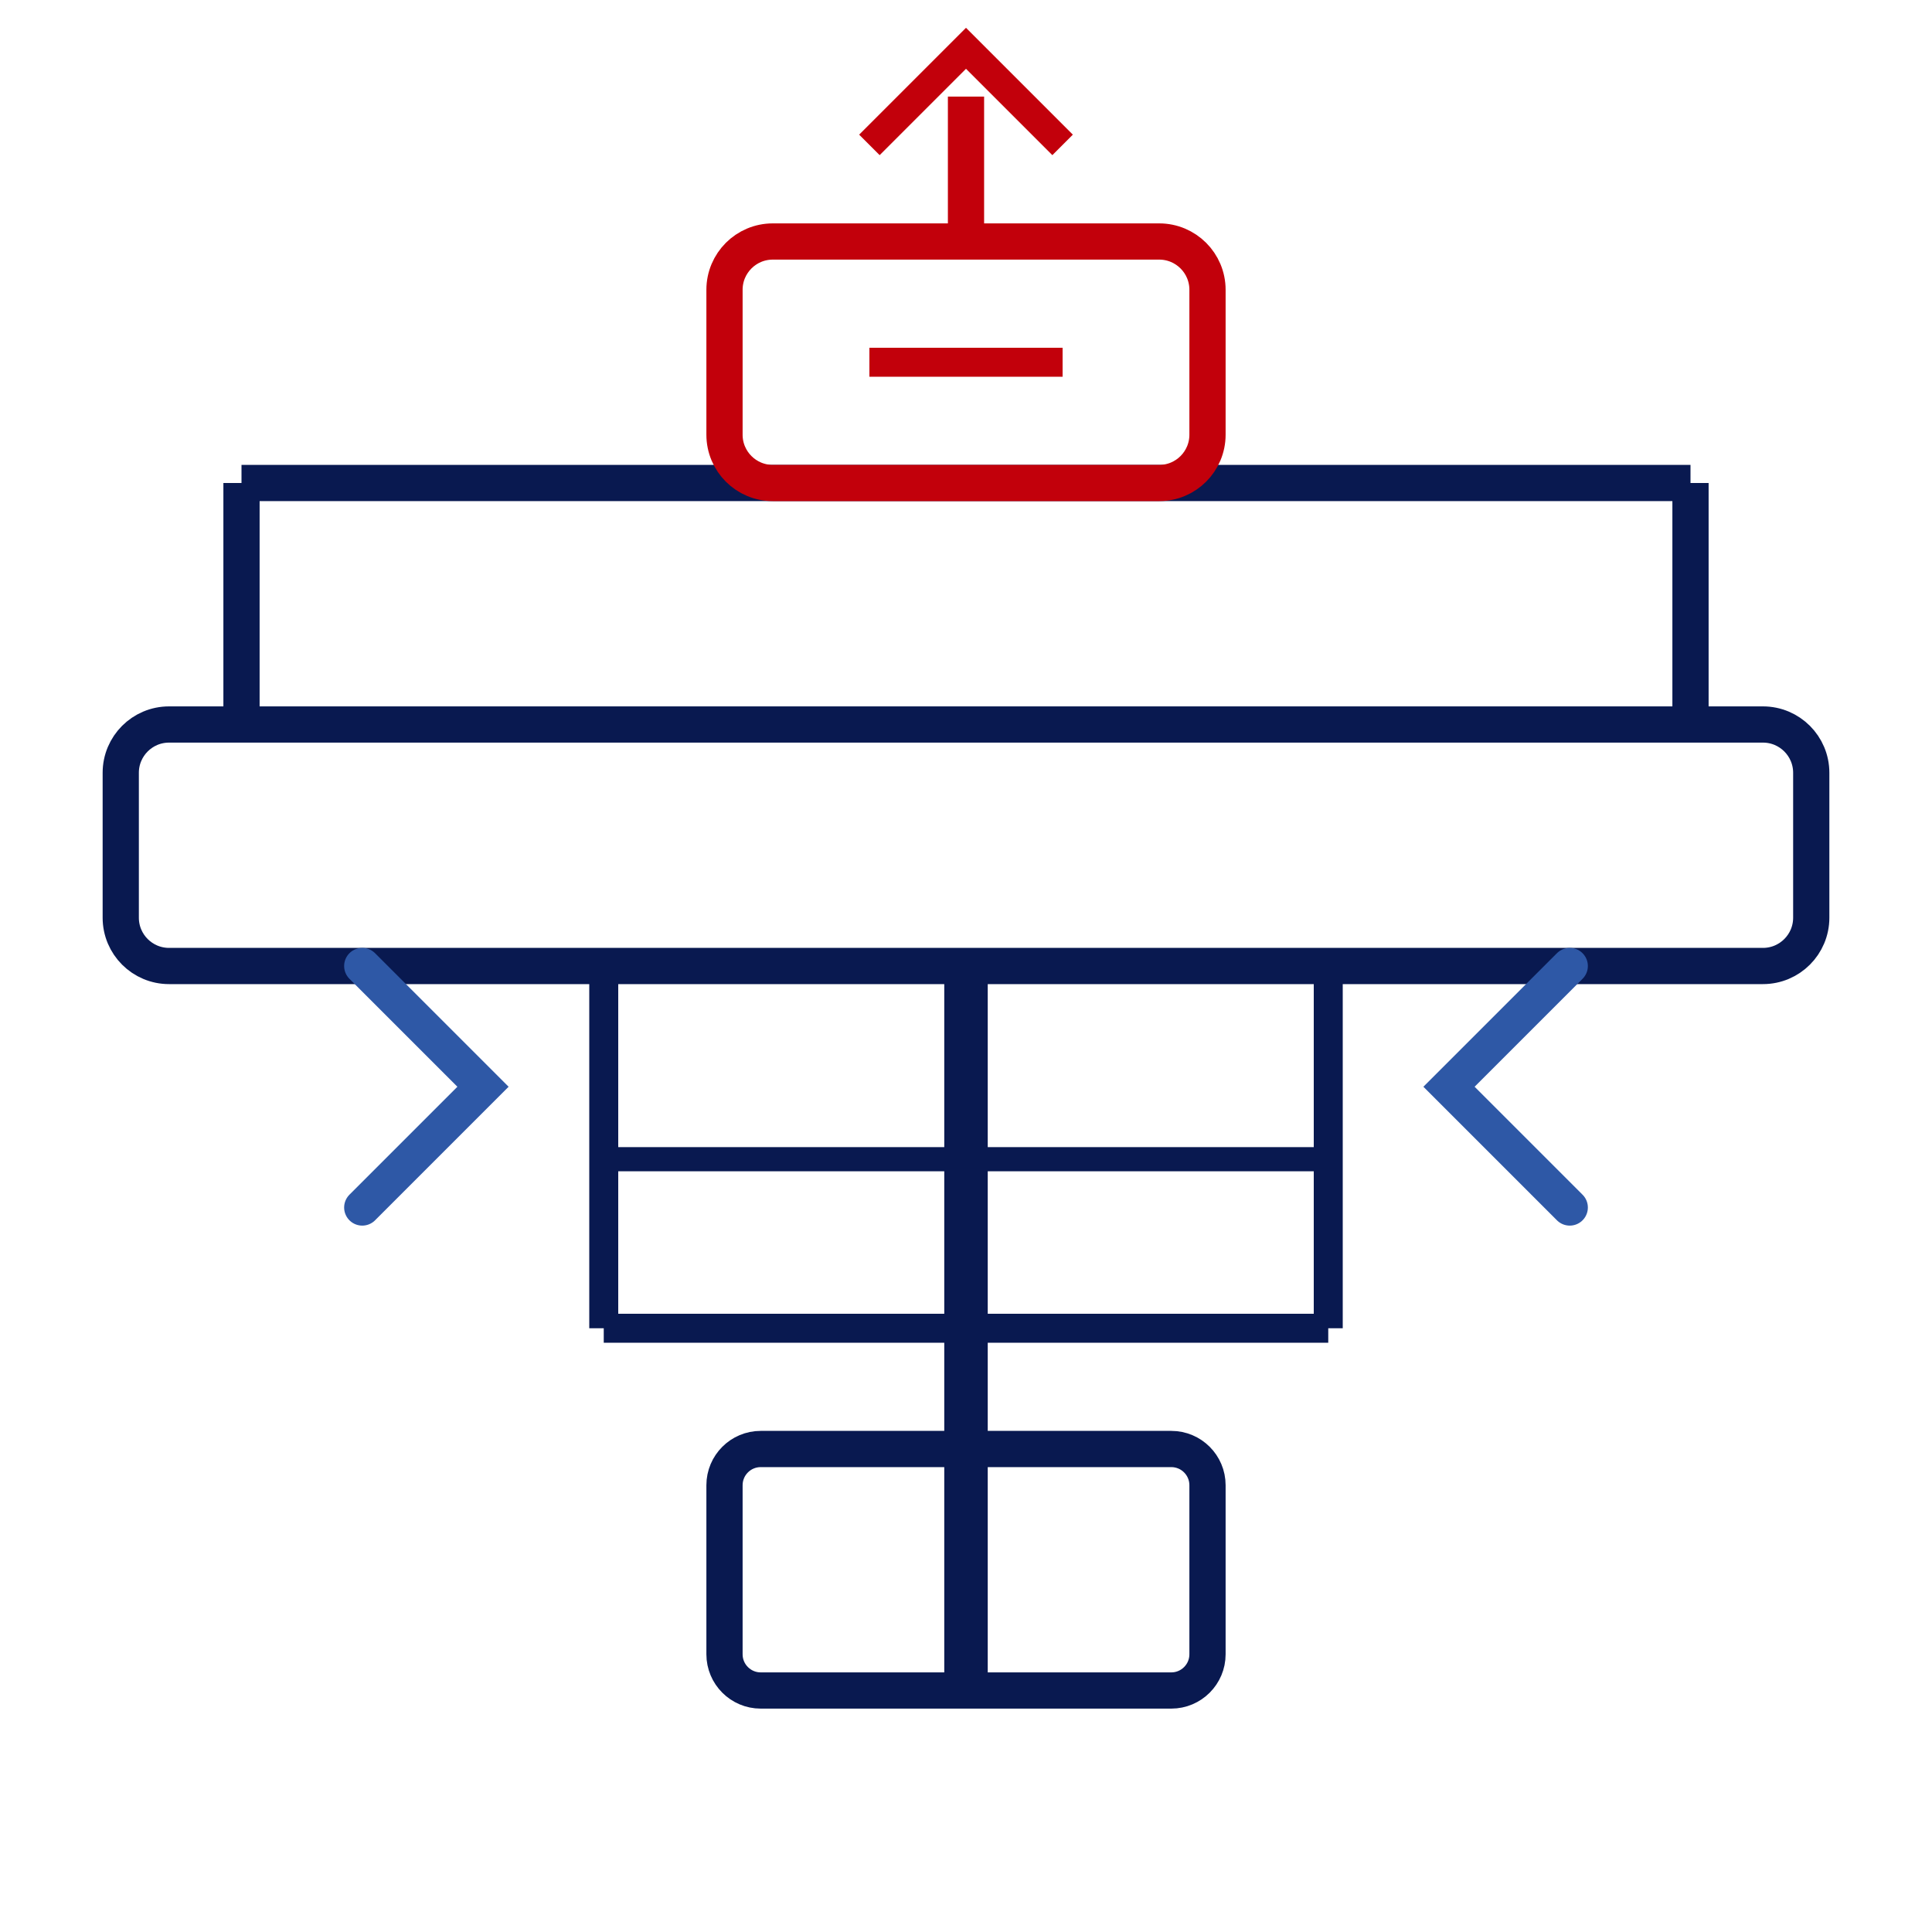
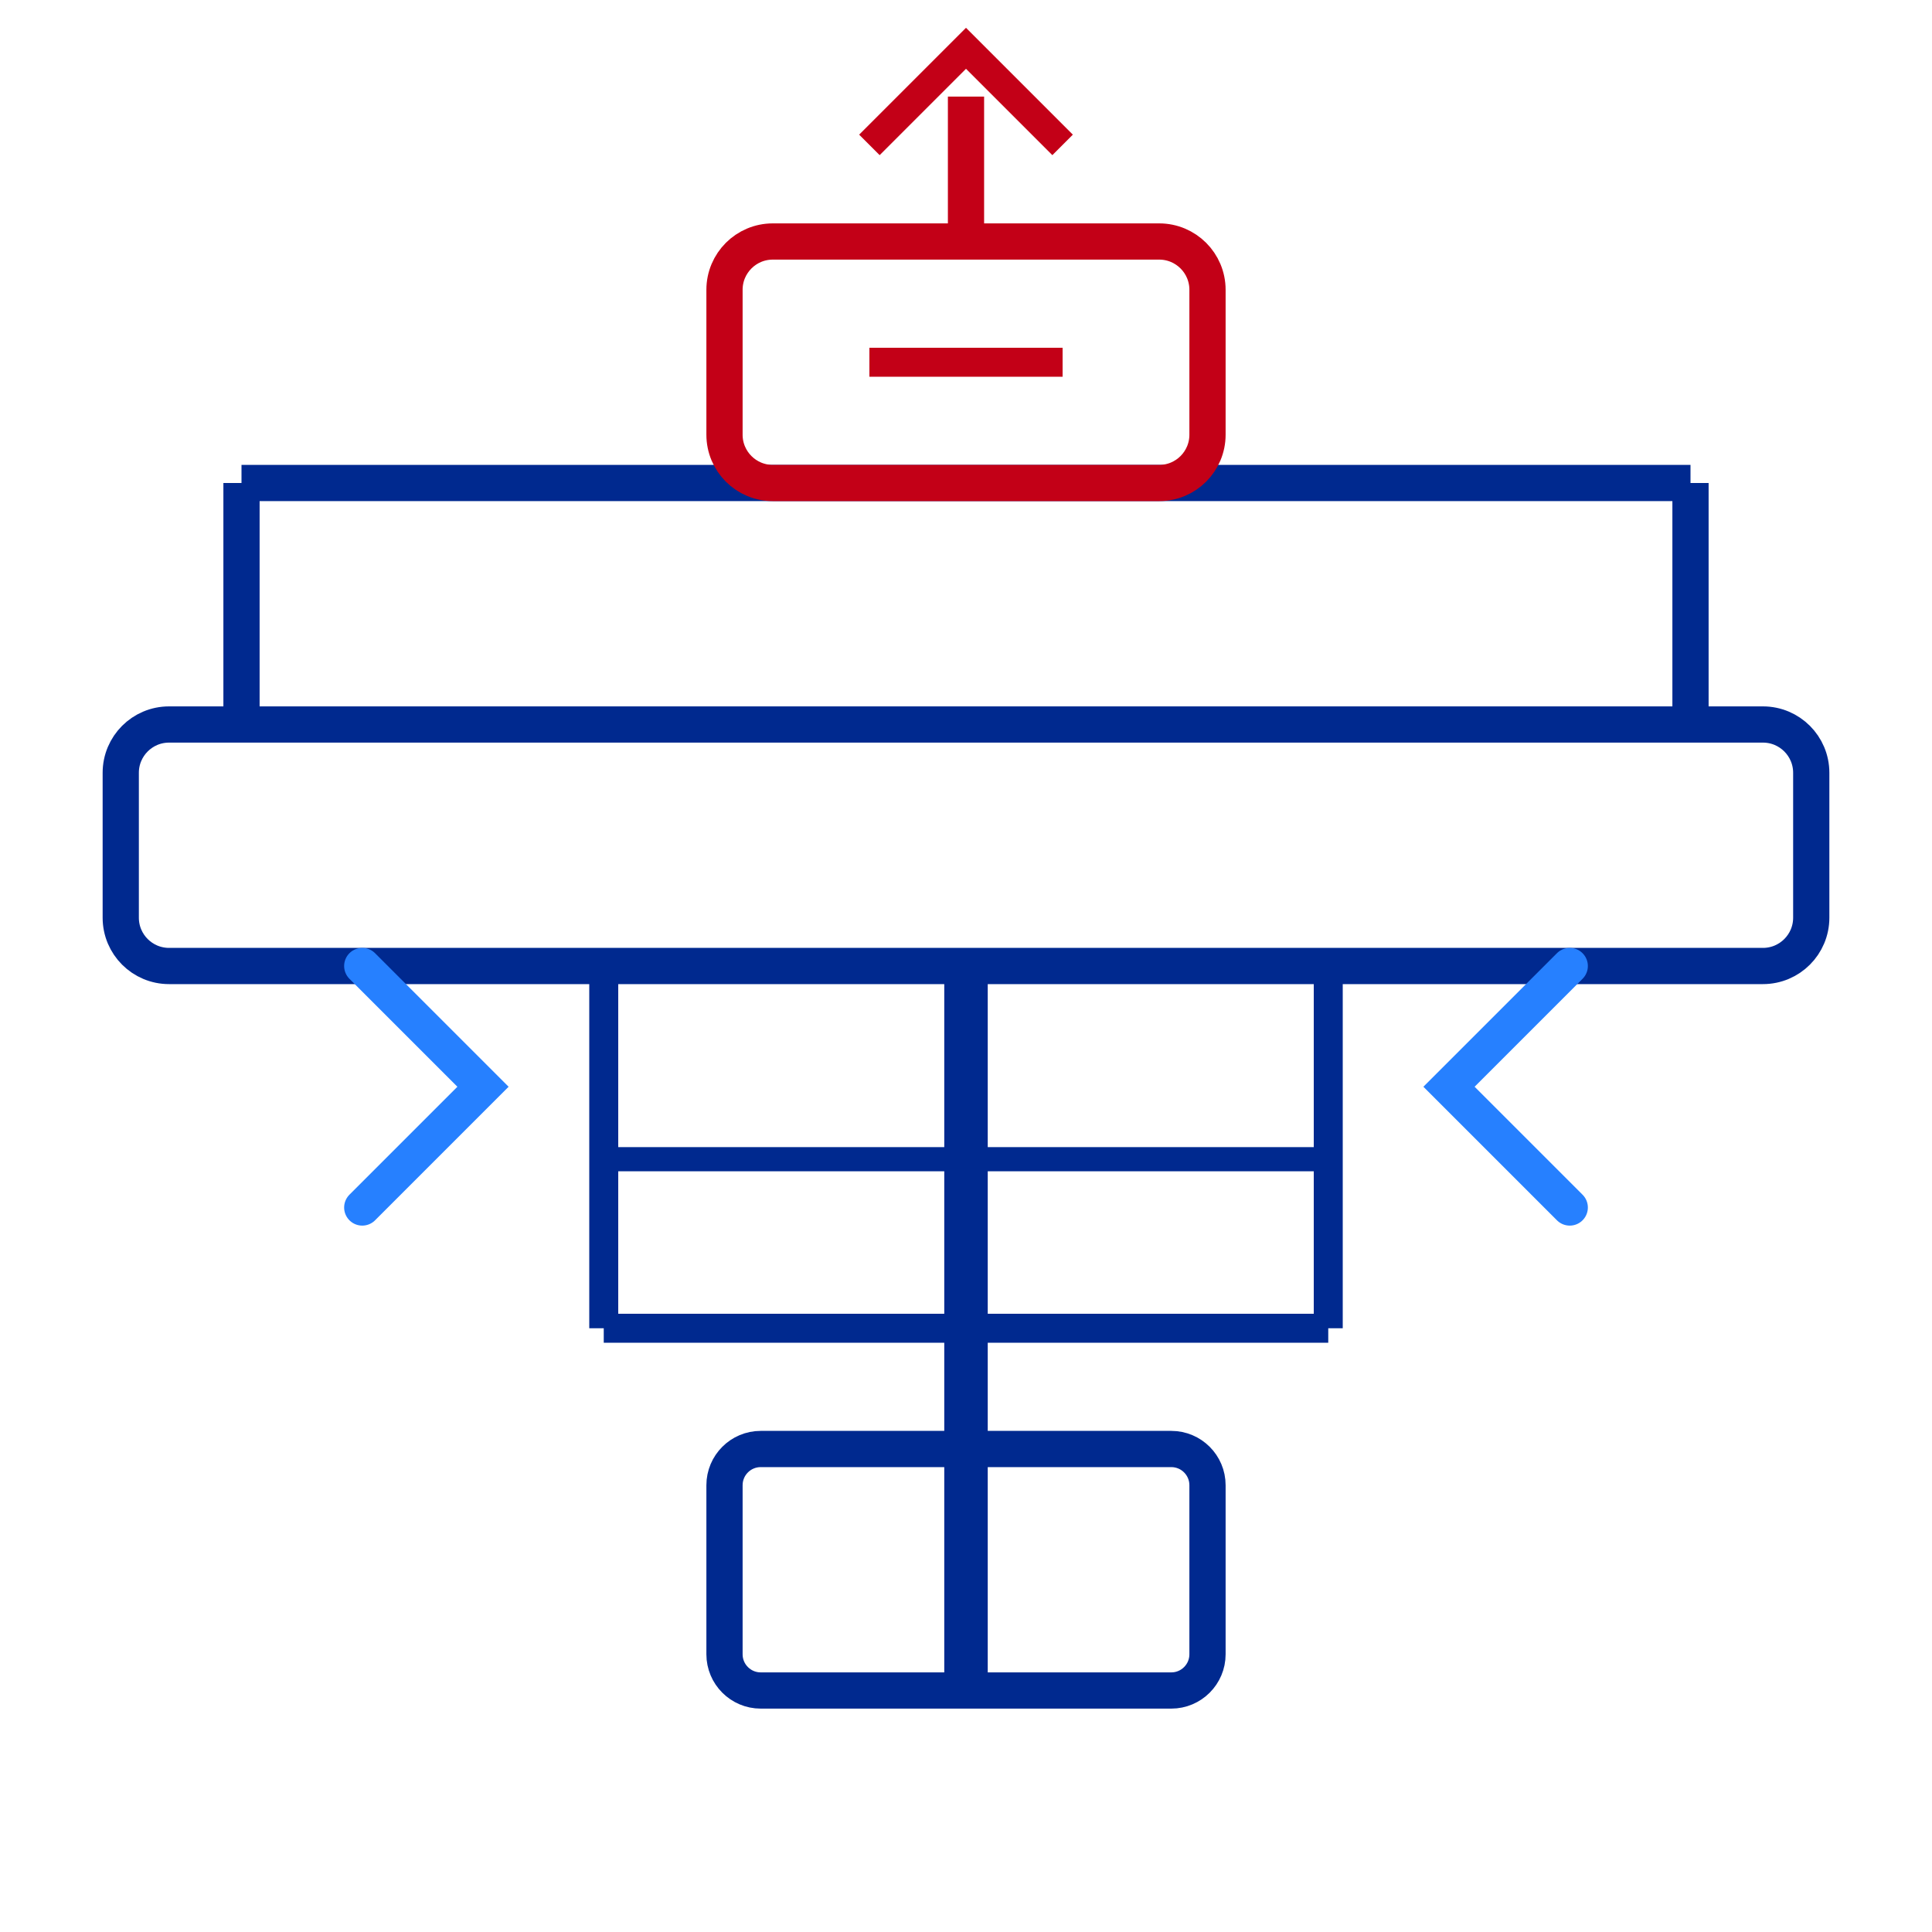
<svg xmlns="http://www.w3.org/2000/svg" viewBox="0 0 80 80" fill="none">
-   <rect x="5" y="30" width="70" height="10" rx="2" stroke="#091950" stroke-width="1.5" />
-   <line x1="40" y1="40" x2="40" y2="70" stroke="#091950" stroke-width="1.8" />
-   <rect x="30" y="60" width="20" height="10" rx="1.5" stroke="#091950" stroke-width="1.5" />
-   <line x1="10" y1="30" x2="10" y2="20" stroke="#091950" stroke-width="1.5" />
-   <line x1="70" y1="30" x2="70" y2="20" stroke="#091950" stroke-width="1.5" />
-   <line x1="10" y1="20" x2="70" y2="20" stroke="#091950" stroke-width="1.5" />
-   <rect x="30" y="10" width="20" height="10" rx="2" stroke="#c2000b" stroke-width="1.5" />
-   <line x1="36" y1="15" x2="44" y2="15" stroke="#c2000b" stroke-width="1.2" />
-   <line x1="25" y1="40" x2="25" y2="55" stroke="#091950" stroke-width="1.2" />
-   <line x1="55" y1="40" x2="55" y2="55" stroke="#091950" stroke-width="1.2" />
-   <line x1="25" y1="55" x2="55" y2="55" stroke="#091950" stroke-width="1.2" />
-   <line x1="25" y1="48" x2="55" y2="48" stroke="#091950" stroke-width="1" />
-   <path d="M15 40 L20 45 L15 50" stroke="#2e58a6" stroke-width="1.5" fill="none" stroke-linecap="round" />
-   <path d="M65 40 L60 45 L65 50" stroke="#2e58a6" stroke-width="1.5" fill="none" stroke-linecap="round" />
-   <line x1="40" y1="10" x2="40" y2="4" stroke="#c2000b" stroke-width="1.5" />
-   <path d="M36 6 L40 2 L44 6" stroke="#c2000b" stroke-width="1.2" fill="none" />
+   <rect x="5" y="30" width="70" height="10" rx="2" stroke="#00298f" stroke-width="1.5" />
+   <line x1="40" y1="40" x2="40" y2="70" stroke="#00298f" stroke-width="1.8" />
+   <rect x="30" y="60" width="20" height="10" rx="1.5" stroke="#00298f" stroke-width="1.5" />
+   <line x1="10" y1="30" x2="10" y2="20" stroke="#00298f" stroke-width="1.5" />
+   <line x1="70" y1="30" x2="70" y2="20" stroke="#00298f" stroke-width="1.5" />
+   <line x1="10" y1="20" x2="70" y2="20" stroke="#00298f" stroke-width="1.5" />
+   <rect x="30" y="10" width="20" height="10" rx="2" stroke="#c30017" stroke-width="1.5" />
+   <line x1="36" y1="15" x2="44" y2="15" stroke="#c30017" stroke-width="1.2" />
+   <line x1="25" y1="40" x2="25" y2="55" stroke="#00298f" stroke-width="1.2" />
+   <line x1="55" y1="40" x2="55" y2="55" stroke="#00298f" stroke-width="1.2" />
+   <line x1="25" y1="55" x2="55" y2="55" stroke="#00298f" stroke-width="1.2" />
+   <line x1="25" y1="48" x2="55" y2="48" stroke="#00298f" stroke-width="1" />
+   <path d="M15 40 L20 45 L15 50" stroke="#2680ff" stroke-width="1.5" fill="none" stroke-linecap="round" />
+   <path d="M65 40 L60 45 L65 50" stroke="#2680ff" stroke-width="1.5" fill="none" stroke-linecap="round" />
+   <line x1="40" y1="10" x2="40" y2="4" stroke="#c30017" stroke-width="1.5" />
+   <path d="M36 6 L40 2 L44 6" stroke="#c30017" stroke-width="1.2" fill="none" />
</svg>
